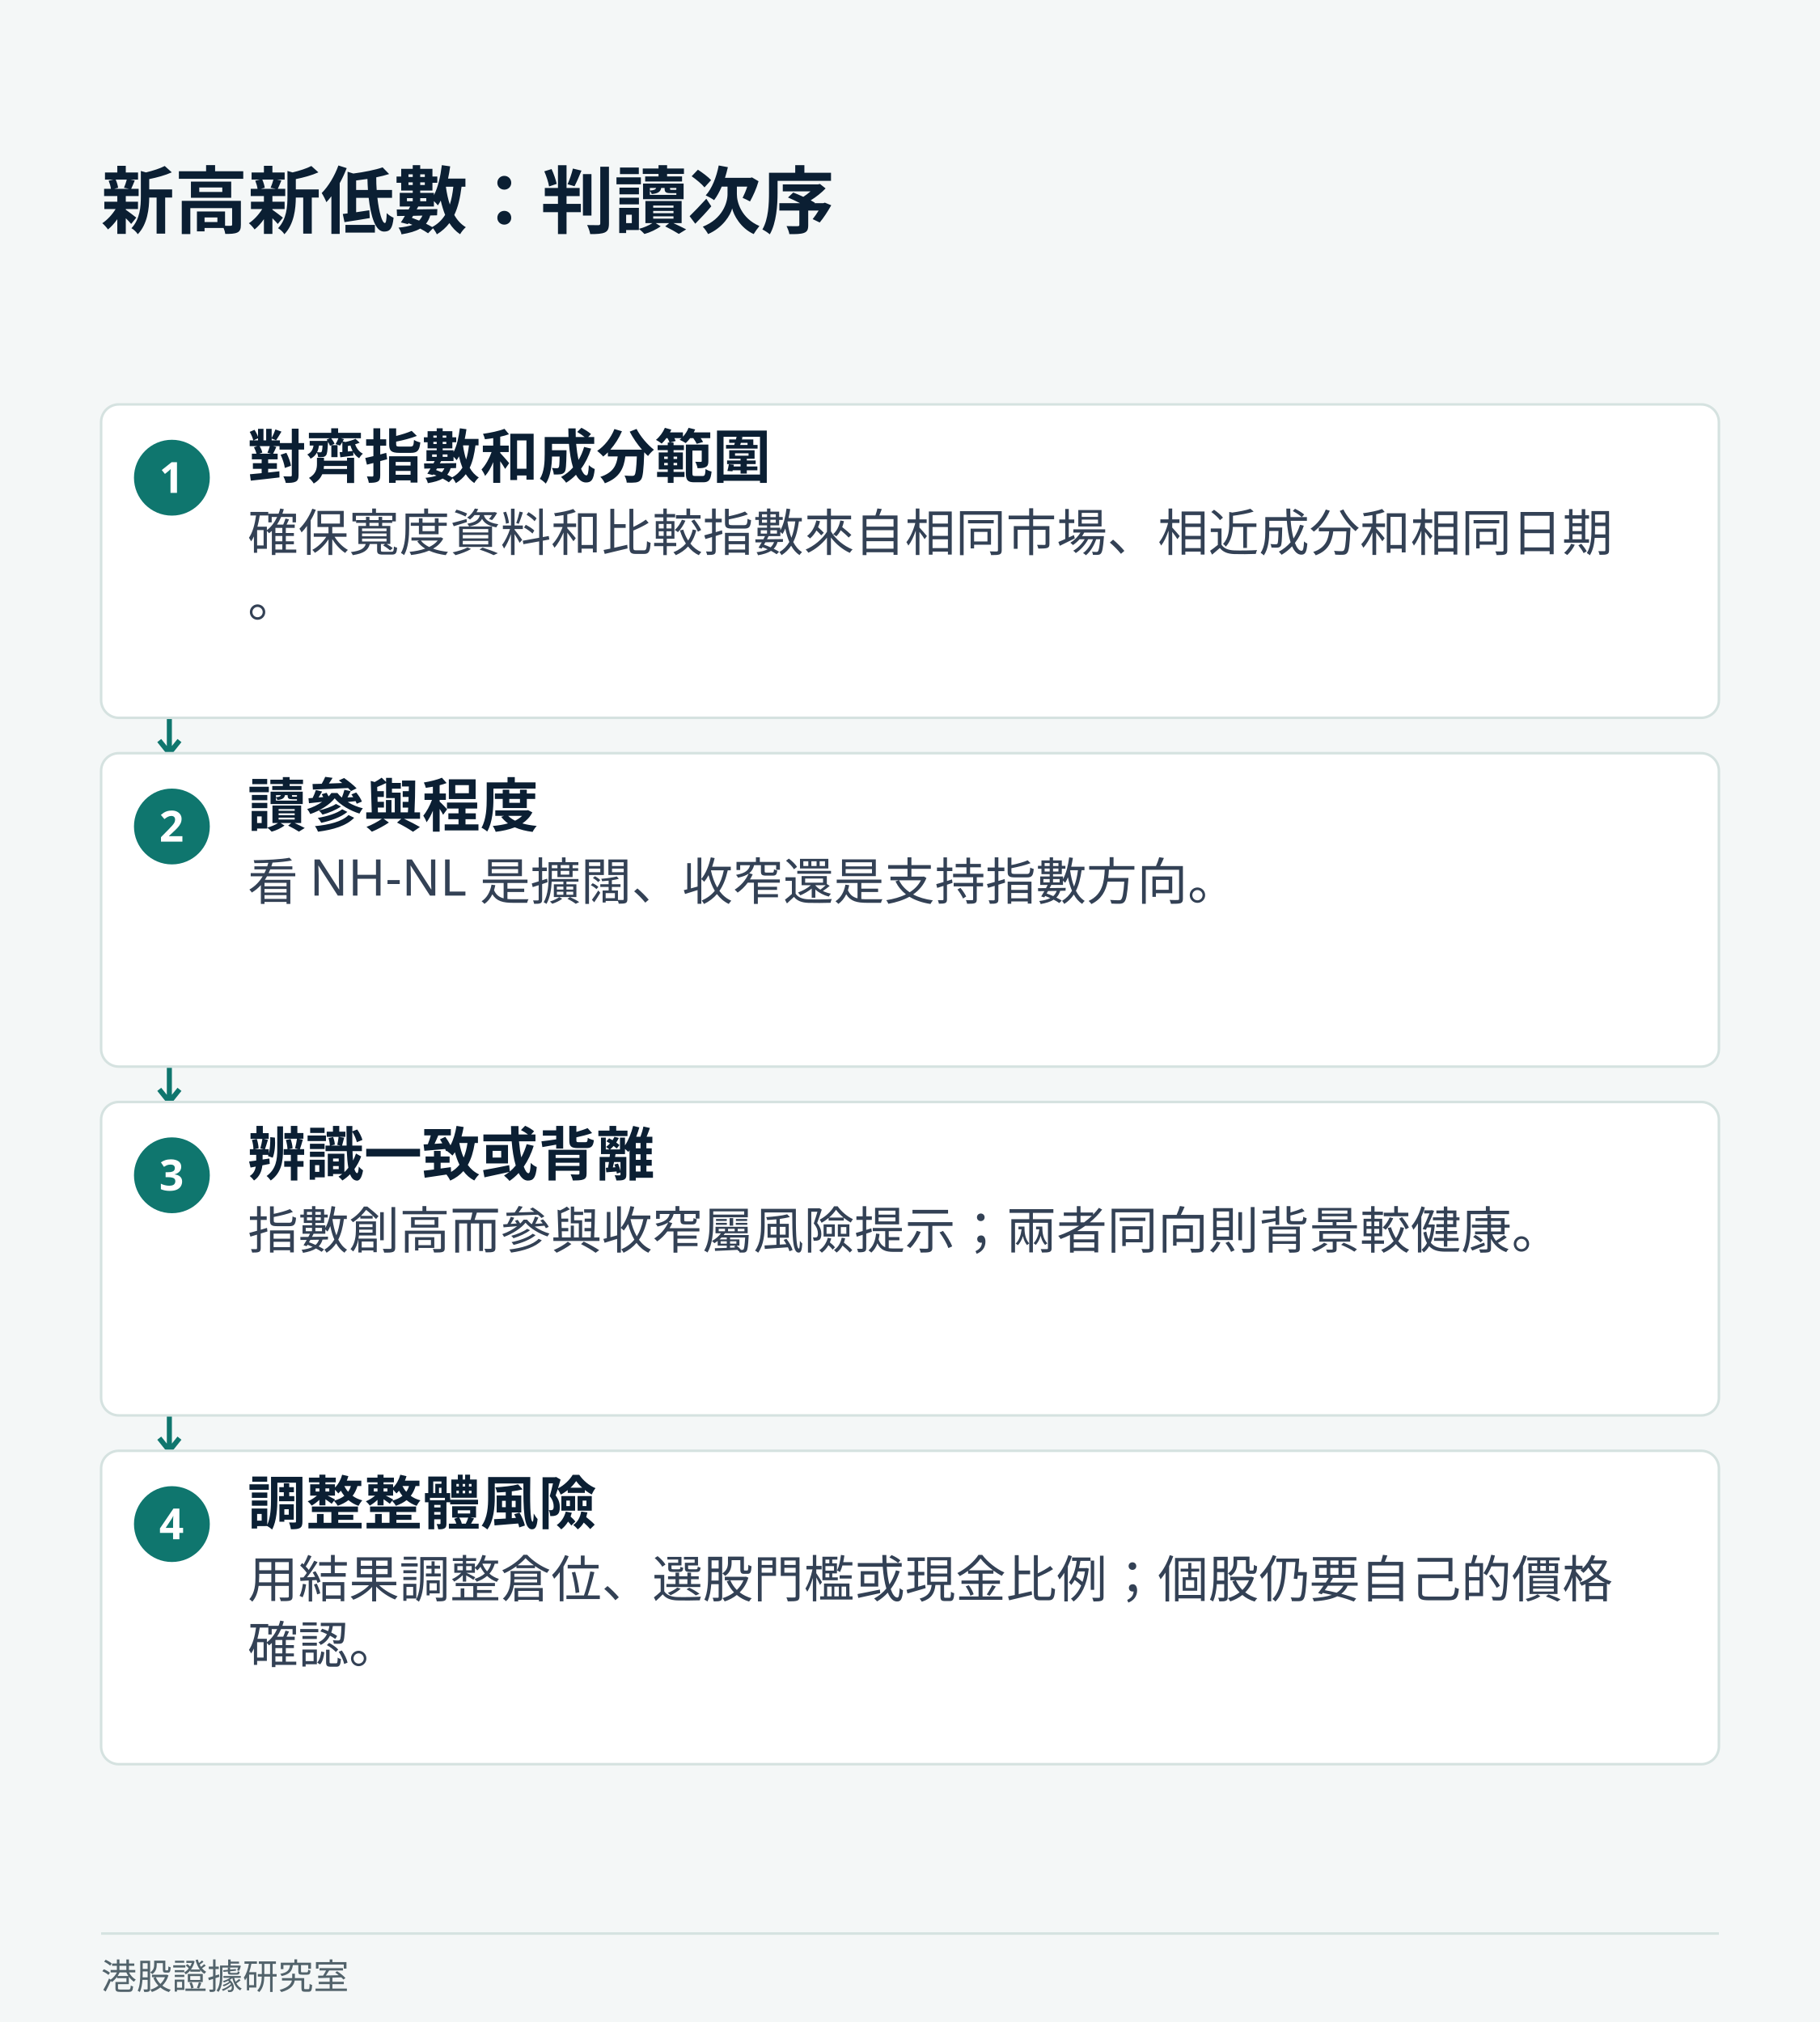
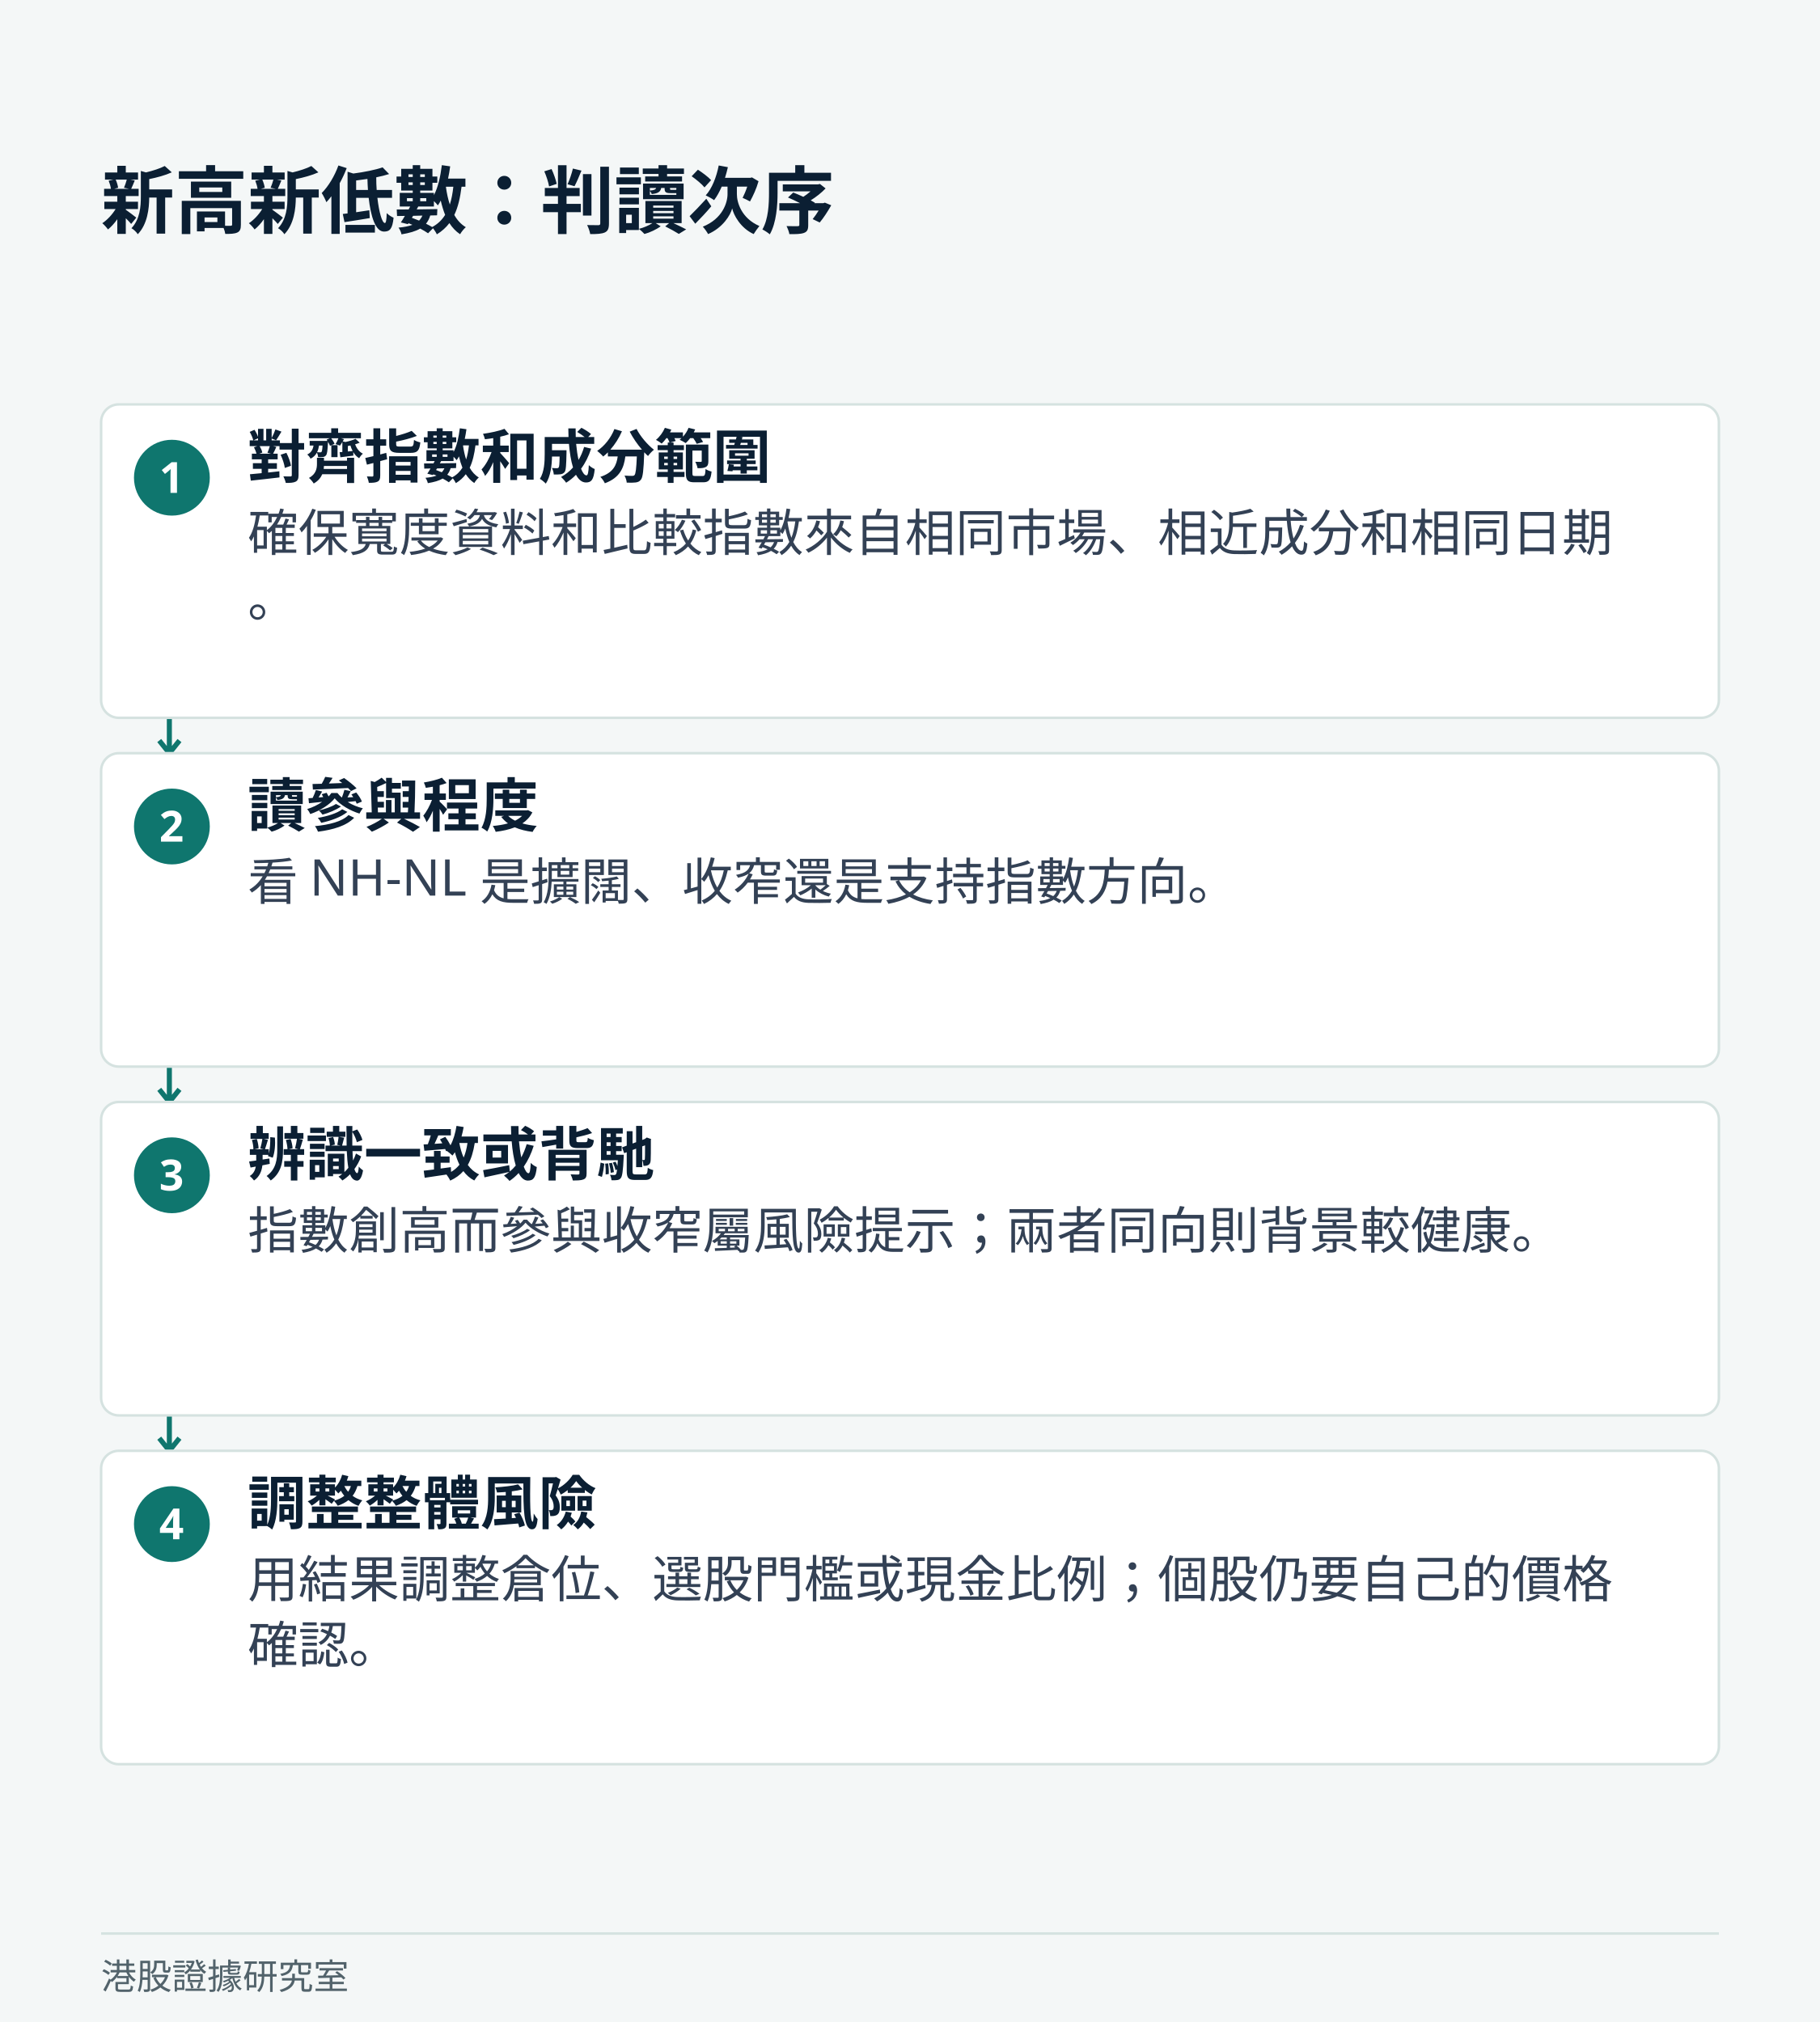
<svg xmlns="http://www.w3.org/2000/svg" width="720" height="800" viewBox="0 0 720 800" role="img" aria-labelledby="title desc">
  <rect width="720" height="800" fill="#f4f7f7" />
  <g font-family="Microsoft JhengHei,PingFang HK,Noto Sans HK,sans-serif">
    <text x="40" y="90" font-size="29" font-weight="700" fill="#0b1f33">
      <tspan x="40" dy="0">新高新低數：判讀次序</tspan>
    </text>
    <path d="M67 284v14m-4-5 4 5 4-5" stroke="#0f766e" stroke-width="2" fill="none" />
    <rect x="40" y="160" width="640" height="124" rx="7" fill="#ffffff" stroke="#d5e2e0" />
    <circle cx="68" cy="189" r="15" fill="#0f766e" />
    <text x="63" y="195" font-size="17" font-weight="700" fill="#fff">
      <tspan x="63" dy="0">1</tspan>
    </text>
    <text x="98" y="189" font-size="23" font-weight="700" fill="#0b1f33">
      <tspan x="98" dy="0">對齊指數和成分範圍</tspan>
    </text>
    <text x="98" y="218" font-size="20" font-weight="400" fill="#334155">
      <tspan x="98" dy="0">確保寬度資料和比較指數來自相同市場、相近成分和相同日期</tspan>
      <tspan x="98" dy="26">。</tspan>
    </text>
    <path d="M67 422v14m-4-5 4 5 4-5" stroke="#0f766e" stroke-width="2" fill="none" />
    <rect x="40" y="298" width="640" height="124" rx="7" fill="#ffffff" stroke="#d5e2e0" />
    <circle cx="68" cy="327" r="15" fill="#0f766e" />
    <text x="63" y="333" font-size="17" font-weight="700" fill="#fff">
      <tspan x="63" dy="0">2</tspan>
    </text>
    <text x="98" y="327" font-size="23" font-weight="700" fill="#0b1f33">
      <tspan x="98" dy="0">讀參與程度</tspan>
    </text>
    <text x="98" y="356" font-size="20" font-weight="400" fill="#334155">
      <tspan x="98" dy="0">看 NH-NL 是擴闊、收窄還是支持指數方向。</tspan>
    </text>
    <path d="M67 560v14m-4-5 4 5 4-5" stroke="#0f766e" stroke-width="2" fill="none" />
    <rect x="40" y="436" width="640" height="124" rx="7" fill="#ffffff" stroke="#d5e2e0" />
    <circle cx="68" cy="465" r="15" fill="#0f766e" />
    <text x="63" y="471" font-size="17" font-weight="700" fill="#fff">
      <tspan x="63" dy="0">3</tspan>
    </text>
    <text x="98" y="465" font-size="23" font-weight="700" fill="#0b1f33">
-       <tspan x="98" dy="0">辨識一致或背離</tspan>
+       <tspan x="98" dy="0">辨識一致或背馳</tspan>
    </text>
    <text x="98" y="494" font-size="20" font-weight="400" fill="#334155">
      <tspan x="98" dy="0">指數創高而參與收窄屬風險提示；兩者同向則背景較健康。</tspan>
    </text>
    <rect x="40" y="574" width="640" height="124" rx="7" fill="#ffffff" stroke="#d5e2e0" />
    <circle cx="68" cy="603" r="15" fill="#0f766e" />
    <text x="63" y="609" font-size="17" font-weight="700" fill="#fff">
      <tspan x="63" dy="0">4</tspan>
    </text>
    <text x="98" y="603" font-size="23" font-weight="700" fill="#0b1f33">
      <tspan x="98" dy="0">調整整體風險</tspan>
    </text>
    <text x="98" y="632" font-size="20" font-weight="400" fill="#334155">
      <tspan x="98" dy="0">用結果調整倉位、選股門檻或現金比例；個股仍要自己的價格</tspan>
      <tspan x="98" dy="26">確認。</tspan>
    </text>
    <path d="M40 765H680" stroke="#d5e2e0" />
    <text x="40" y="787" font-size="14" font-weight="400" fill="#52636b">
      <tspan x="40" dy="0">港股證據研究室</tspan>
    </text>
  </g>
</svg>
